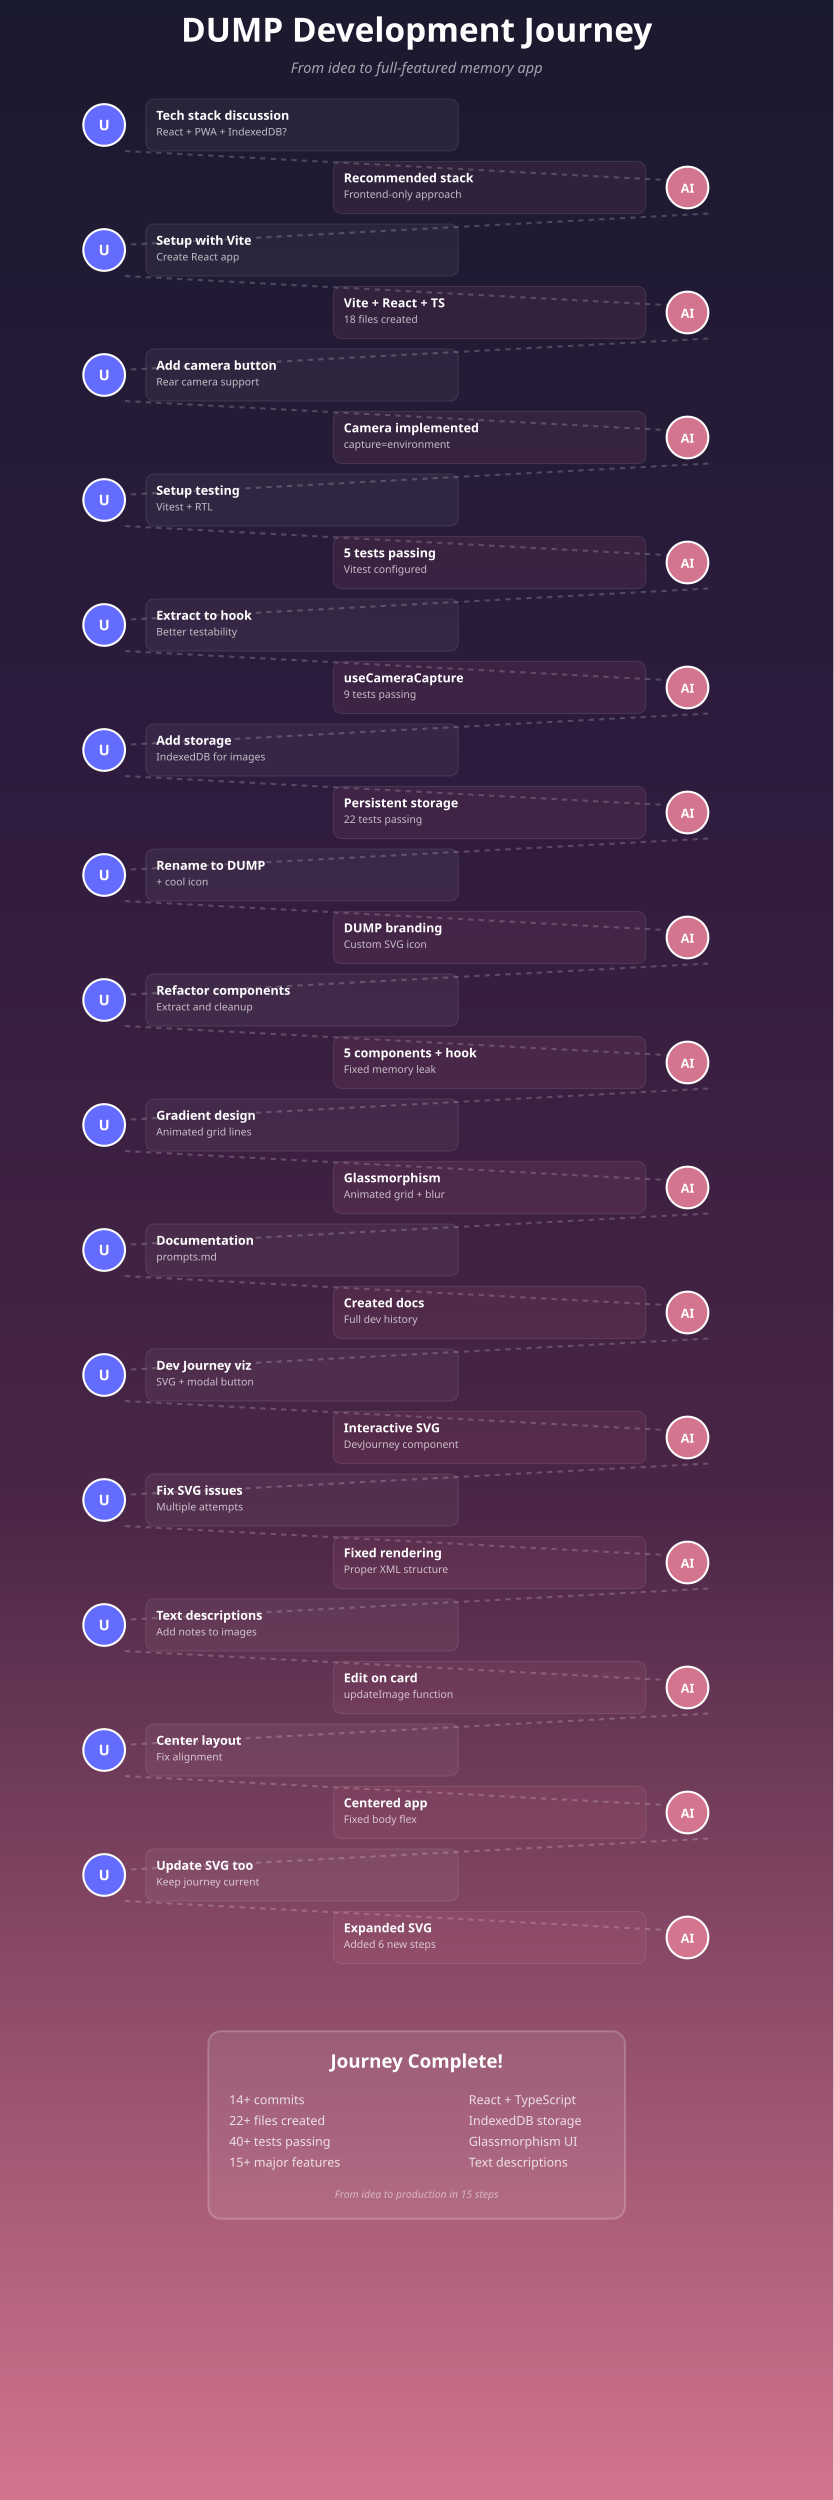
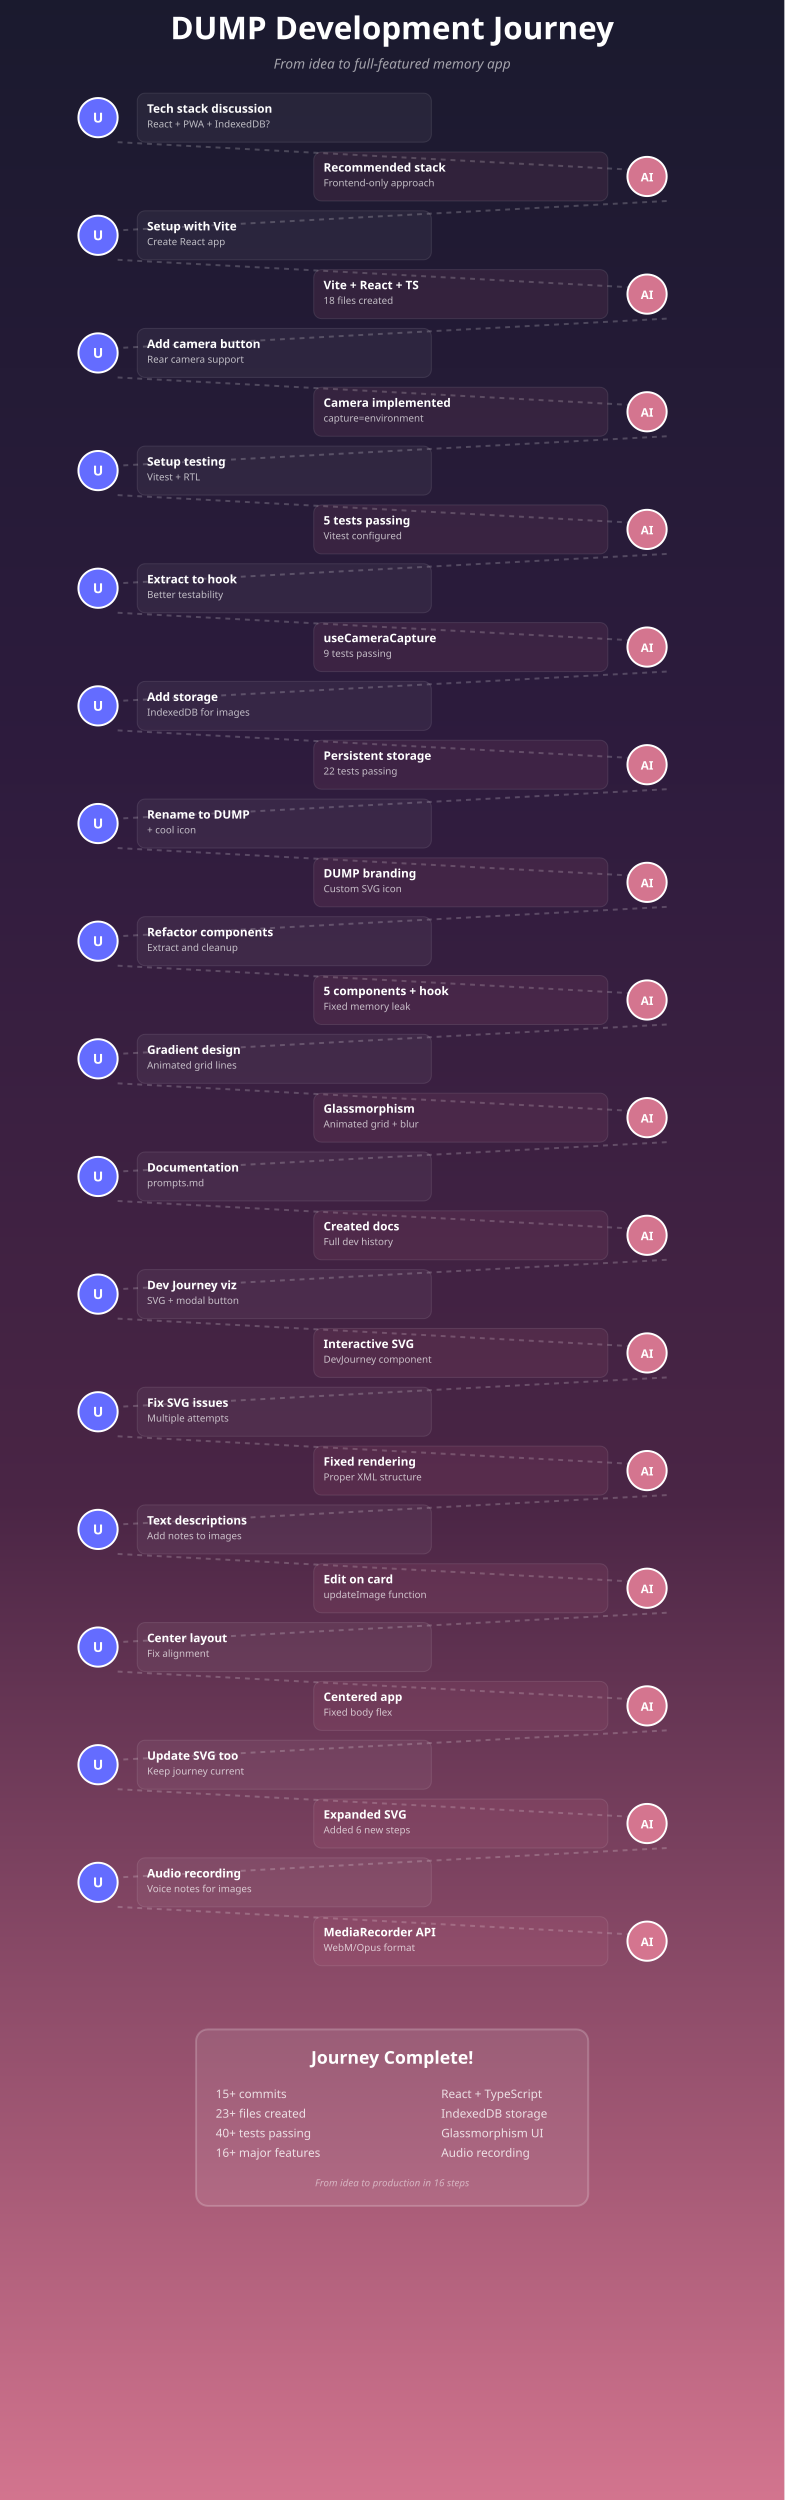
- <svg xmlns="http://www.w3.org/2000/svg" viewBox="0 0 800 2400" width="800" height="2400">
+ <svg xmlns="http://www.w3.org/2000/svg" viewBox="0 0 800 2550" width="800" height="2550">
  <defs>
    <linearGradient id="bgGradient" x1="0%" y1="0%" x2="0%" y2="100%">
      <stop offset="0%" style="stop-color:#1a1a2e;stop-opacity:1" />
      <stop offset="30%" style="stop-color:#2d1b3d;stop-opacity:1" />
      <stop offset="60%" style="stop-color:#4a2545;stop-opacity:1" />
      <stop offset="100%" style="stop-color:#d4758f;stop-opacity:1" />
    </linearGradient>
  </defs>
-   <rect width="800" height="2400" fill="url(#bgGradient)" />
+   <rect width="800" height="2550" fill="url(#bgGradient)" />
  <text x="400" y="40" font-size="32" font-weight="900" fill="#fff" text-anchor="middle" font-family="system-ui, sans-serif">
    DUMP Development Journey
  </text>
  <text x="400" y="70" font-size="14" fill="rgba(255,255,255,0.6)" text-anchor="middle" font-style="italic" font-family="system-ui, sans-serif">
    From idea to full-featured memory app
  </text>
  <g transform="translate(100, 120)">
    <circle r="20" fill="#646cff" stroke="#fff" stroke-width="2" />
    <text x="0" y="5" font-size="14" fill="#fff" text-anchor="middle" font-weight="bold" font-family="system-ui, sans-serif">U</text>
    <rect x="40" y="-25" width="300" height="50" rx="8" fill="rgba(255,255,255,0.05)" stroke="rgba(255,255,255,0.1)" />
    <text x="50" y="-5" font-size="12" fill="#fff" font-weight="600" font-family="system-ui, sans-serif">Tech stack discussion</text>
    <text x="50" y="10" font-size="10" fill="rgba(255,255,255,0.7)" font-family="system-ui, sans-serif">React + PWA + IndexedDB?</text>
  </g>
  <line x1="120" y1="145" x2="680" y2="175" stroke="rgba(255,255,255,0.2)" stroke-width="2" stroke-dasharray="5,5" />
  <g transform="translate(660, 180)">
    <circle r="20" fill="#d4758f" stroke="#fff" stroke-width="2" />
    <text x="0" y="5" font-size="12" fill="#fff" text-anchor="middle" font-weight="bold" font-family="system-ui, sans-serif">AI</text>
    <rect x="-340" y="-25" width="300" height="50" rx="8" fill="rgba(212,117,143,0.1)" stroke="rgba(255,255,255,0.1)" />
    <text x="-330" y="-5" font-size="12" fill="#fff" font-weight="600" font-family="system-ui, sans-serif">Recommended stack</text>
    <text x="-330" y="10" font-size="10" fill="rgba(255,255,255,0.7)" font-family="system-ui, sans-serif">Frontend-only approach</text>
  </g>
  <line x1="680" y1="205" x2="120" y2="235" stroke="rgba(255,255,255,0.2)" stroke-width="2" stroke-dasharray="5,5" />
  <g transform="translate(100, 240)">
    <circle r="20" fill="#646cff" stroke="#fff" stroke-width="2" />
    <text x="0" y="5" font-size="14" fill="#fff" text-anchor="middle" font-weight="bold" font-family="system-ui, sans-serif">U</text>
    <rect x="40" y="-25" width="300" height="50" rx="8" fill="rgba(255,255,255,0.05)" stroke="rgba(255,255,255,0.1)" />
    <text x="50" y="-5" font-size="12" fill="#fff" font-weight="600" font-family="system-ui, sans-serif">Setup with Vite</text>
    <text x="50" y="10" font-size="10" fill="rgba(255,255,255,0.7)" font-family="system-ui, sans-serif">Create React app</text>
  </g>
  <line x1="120" y1="265" x2="680" y2="295" stroke="rgba(255,255,255,0.2)" stroke-width="2" stroke-dasharray="5,5" />
  <g transform="translate(660, 300)">
    <circle r="20" fill="#d4758f" stroke="#fff" stroke-width="2" />
    <text x="0" y="5" font-size="12" fill="#fff" text-anchor="middle" font-weight="bold" font-family="system-ui, sans-serif">AI</text>
    <rect x="-340" y="-25" width="300" height="50" rx="8" fill="rgba(212,117,143,0.1)" stroke="rgba(255,255,255,0.1)" />
    <text x="-330" y="-5" font-size="12" fill="#fff" font-weight="600" font-family="system-ui, sans-serif">Vite + React + TS</text>
    <text x="-330" y="10" font-size="10" fill="rgba(255,255,255,0.7)" font-family="system-ui, sans-serif">18 files created</text>
  </g>
  <line x1="680" y1="325" x2="120" y2="355" stroke="rgba(255,255,255,0.2)" stroke-width="2" stroke-dasharray="5,5" />
  <g transform="translate(100, 360)">
    <circle r="20" fill="#646cff" stroke="#fff" stroke-width="2" />
    <text x="0" y="5" font-size="14" fill="#fff" text-anchor="middle" font-weight="bold" font-family="system-ui, sans-serif">U</text>
    <rect x="40" y="-25" width="300" height="50" rx="8" fill="rgba(255,255,255,0.05)" stroke="rgba(255,255,255,0.1)" />
    <text x="50" y="-5" font-size="12" fill="#fff" font-weight="600" font-family="system-ui, sans-serif">Add camera button</text>
    <text x="50" y="10" font-size="10" fill="rgba(255,255,255,0.7)" font-family="system-ui, sans-serif">Rear camera support</text>
  </g>
  <line x1="120" y1="385" x2="680" y2="415" stroke="rgba(255,255,255,0.2)" stroke-width="2" stroke-dasharray="5,5" />
  <g transform="translate(660, 420)">
    <circle r="20" fill="#d4758f" stroke="#fff" stroke-width="2" />
    <text x="0" y="5" font-size="12" fill="#fff" text-anchor="middle" font-weight="bold" font-family="system-ui, sans-serif">AI</text>
    <rect x="-340" y="-25" width="300" height="50" rx="8" fill="rgba(212,117,143,0.1)" stroke="rgba(255,255,255,0.1)" />
    <text x="-330" y="-5" font-size="12" fill="#fff" font-weight="600" font-family="system-ui, sans-serif">Camera implemented</text>
    <text x="-330" y="10" font-size="10" fill="rgba(255,255,255,0.7)" font-family="system-ui, sans-serif">capture=environment</text>
  </g>
  <line x1="680" y1="445" x2="120" y2="475" stroke="rgba(255,255,255,0.2)" stroke-width="2" stroke-dasharray="5,5" />
  <g transform="translate(100, 480)">
    <circle r="20" fill="#646cff" stroke="#fff" stroke-width="2" />
    <text x="0" y="5" font-size="14" fill="#fff" text-anchor="middle" font-weight="bold" font-family="system-ui, sans-serif">U</text>
    <rect x="40" y="-25" width="300" height="50" rx="8" fill="rgba(255,255,255,0.05)" stroke="rgba(255,255,255,0.1)" />
    <text x="50" y="-5" font-size="12" fill="#fff" font-weight="600" font-family="system-ui, sans-serif">Setup testing</text>
    <text x="50" y="10" font-size="10" fill="rgba(255,255,255,0.7)" font-family="system-ui, sans-serif">Vitest + RTL</text>
  </g>
  <line x1="120" y1="505" x2="680" y2="535" stroke="rgba(255,255,255,0.2)" stroke-width="2" stroke-dasharray="5,5" />
  <g transform="translate(660, 540)">
    <circle r="20" fill="#d4758f" stroke="#fff" stroke-width="2" />
    <text x="0" y="5" font-size="12" fill="#fff" text-anchor="middle" font-weight="bold" font-family="system-ui, sans-serif">AI</text>
    <rect x="-340" y="-25" width="300" height="50" rx="8" fill="rgba(212,117,143,0.1)" stroke="rgba(255,255,255,0.1)" />
    <text x="-330" y="-5" font-size="12" fill="#fff" font-weight="600" font-family="system-ui, sans-serif">5 tests passing</text>
    <text x="-330" y="10" font-size="10" fill="rgba(255,255,255,0.7)" font-family="system-ui, sans-serif">Vitest configured</text>
  </g>
  <line x1="680" y1="565" x2="120" y2="595" stroke="rgba(255,255,255,0.2)" stroke-width="2" stroke-dasharray="5,5" />
  <g transform="translate(100, 600)">
    <circle r="20" fill="#646cff" stroke="#fff" stroke-width="2" />
    <text x="0" y="5" font-size="14" fill="#fff" text-anchor="middle" font-weight="bold" font-family="system-ui, sans-serif">U</text>
    <rect x="40" y="-25" width="300" height="50" rx="8" fill="rgba(255,255,255,0.05)" stroke="rgba(255,255,255,0.1)" />
    <text x="50" y="-5" font-size="12" fill="#fff" font-weight="600" font-family="system-ui, sans-serif">Extract to hook</text>
    <text x="50" y="10" font-size="10" fill="rgba(255,255,255,0.7)" font-family="system-ui, sans-serif">Better testability</text>
  </g>
  <line x1="120" y1="625" x2="680" y2="655" stroke="rgba(255,255,255,0.2)" stroke-width="2" stroke-dasharray="5,5" />
  <g transform="translate(660, 660)">
    <circle r="20" fill="#d4758f" stroke="#fff" stroke-width="2" />
    <text x="0" y="5" font-size="12" fill="#fff" text-anchor="middle" font-weight="bold" font-family="system-ui, sans-serif">AI</text>
    <rect x="-340" y="-25" width="300" height="50" rx="8" fill="rgba(212,117,143,0.1)" stroke="rgba(255,255,255,0.1)" />
    <text x="-330" y="-5" font-size="12" fill="#fff" font-weight="600" font-family="system-ui, sans-serif">useCameraCapture</text>
    <text x="-330" y="10" font-size="10" fill="rgba(255,255,255,0.7)" font-family="system-ui, sans-serif">9 tests passing</text>
  </g>
  <line x1="680" y1="685" x2="120" y2="715" stroke="rgba(255,255,255,0.2)" stroke-width="2" stroke-dasharray="5,5" />
  <g transform="translate(100, 720)">
    <circle r="20" fill="#646cff" stroke="#fff" stroke-width="2" />
    <text x="0" y="5" font-size="14" fill="#fff" text-anchor="middle" font-weight="bold" font-family="system-ui, sans-serif">U</text>
    <rect x="40" y="-25" width="300" height="50" rx="8" fill="rgba(255,255,255,0.05)" stroke="rgba(255,255,255,0.1)" />
    <text x="50" y="-5" font-size="12" fill="#fff" font-weight="600" font-family="system-ui, sans-serif">Add storage</text>
    <text x="50" y="10" font-size="10" fill="rgba(255,255,255,0.7)" font-family="system-ui, sans-serif">IndexedDB for images</text>
  </g>
  <line x1="120" y1="745" x2="680" y2="775" stroke="rgba(255,255,255,0.2)" stroke-width="2" stroke-dasharray="5,5" />
  <g transform="translate(660, 780)">
    <circle r="20" fill="#d4758f" stroke="#fff" stroke-width="2" />
    <text x="0" y="5" font-size="12" fill="#fff" text-anchor="middle" font-weight="bold" font-family="system-ui, sans-serif">AI</text>
    <rect x="-340" y="-25" width="300" height="50" rx="8" fill="rgba(212,117,143,0.1)" stroke="rgba(255,255,255,0.1)" />
    <text x="-330" y="-5" font-size="12" fill="#fff" font-weight="600" font-family="system-ui, sans-serif">Persistent storage</text>
    <text x="-330" y="10" font-size="10" fill="rgba(255,255,255,0.7)" font-family="system-ui, sans-serif">22 tests passing</text>
  </g>
  <line x1="680" y1="805" x2="120" y2="835" stroke="rgba(255,255,255,0.2)" stroke-width="2" stroke-dasharray="5,5" />
  <g transform="translate(100, 840)">
    <circle r="20" fill="#646cff" stroke="#fff" stroke-width="2" />
    <text x="0" y="5" font-size="14" fill="#fff" text-anchor="middle" font-weight="bold" font-family="system-ui, sans-serif">U</text>
    <rect x="40" y="-25" width="300" height="50" rx="8" fill="rgba(255,255,255,0.05)" stroke="rgba(255,255,255,0.1)" />
    <text x="50" y="-5" font-size="12" fill="#fff" font-weight="600" font-family="system-ui, sans-serif">Rename to DUMP</text>
    <text x="50" y="10" font-size="10" fill="rgba(255,255,255,0.7)" font-family="system-ui, sans-serif">+ cool icon</text>
  </g>
  <line x1="120" y1="865" x2="680" y2="895" stroke="rgba(255,255,255,0.2)" stroke-width="2" stroke-dasharray="5,5" />
  <g transform="translate(660, 900)">
    <circle r="20" fill="#d4758f" stroke="#fff" stroke-width="2" />
    <text x="0" y="5" font-size="12" fill="#fff" text-anchor="middle" font-weight="bold" font-family="system-ui, sans-serif">AI</text>
    <rect x="-340" y="-25" width="300" height="50" rx="8" fill="rgba(212,117,143,0.1)" stroke="rgba(255,255,255,0.1)" />
    <text x="-330" y="-5" font-size="12" fill="#fff" font-weight="600" font-family="system-ui, sans-serif">DUMP branding</text>
    <text x="-330" y="10" font-size="10" fill="rgba(255,255,255,0.7)" font-family="system-ui, sans-serif">Custom SVG icon</text>
  </g>
  <line x1="680" y1="925" x2="120" y2="955" stroke="rgba(255,255,255,0.2)" stroke-width="2" stroke-dasharray="5,5" />
  <g transform="translate(100, 960)">
    <circle r="20" fill="#646cff" stroke="#fff" stroke-width="2" />
    <text x="0" y="5" font-size="14" fill="#fff" text-anchor="middle" font-weight="bold" font-family="system-ui, sans-serif">U</text>
    <rect x="40" y="-25" width="300" height="50" rx="8" fill="rgba(255,255,255,0.05)" stroke="rgba(255,255,255,0.1)" />
    <text x="50" y="-5" font-size="12" fill="#fff" font-weight="600" font-family="system-ui, sans-serif">Refactor components</text>
    <text x="50" y="10" font-size="10" fill="rgba(255,255,255,0.7)" font-family="system-ui, sans-serif">Extract and cleanup</text>
  </g>
  <line x1="120" y1="985" x2="680" y2="1015" stroke="rgba(255,255,255,0.2)" stroke-width="2" stroke-dasharray="5,5" />
  <g transform="translate(660, 1020)">
    <circle r="20" fill="#d4758f" stroke="#fff" stroke-width="2" />
    <text x="0" y="5" font-size="12" fill="#fff" text-anchor="middle" font-weight="bold" font-family="system-ui, sans-serif">AI</text>
    <rect x="-340" y="-25" width="300" height="50" rx="8" fill="rgba(212,117,143,0.1)" stroke="rgba(255,255,255,0.1)" />
    <text x="-330" y="-5" font-size="12" fill="#fff" font-weight="600" font-family="system-ui, sans-serif">5 components + hook</text>
    <text x="-330" y="10" font-size="10" fill="rgba(255,255,255,0.7)" font-family="system-ui, sans-serif">Fixed memory leak</text>
  </g>
  <line x1="680" y1="1045" x2="120" y2="1075" stroke="rgba(255,255,255,0.2)" stroke-width="2" stroke-dasharray="5,5" />
  <g transform="translate(100, 1080)">
    <circle r="20" fill="#646cff" stroke="#fff" stroke-width="2" />
    <text x="0" y="5" font-size="14" fill="#fff" text-anchor="middle" font-weight="bold" font-family="system-ui, sans-serif">U</text>
    <rect x="40" y="-25" width="300" height="50" rx="8" fill="rgba(255,255,255,0.05)" stroke="rgba(255,255,255,0.1)" />
    <text x="50" y="-5" font-size="12" fill="#fff" font-weight="600" font-family="system-ui, sans-serif">Gradient design</text>
    <text x="50" y="10" font-size="10" fill="rgba(255,255,255,0.7)" font-family="system-ui, sans-serif">Animated grid lines</text>
  </g>
  <line x1="120" y1="1105" x2="680" y2="1135" stroke="rgba(255,255,255,0.2)" stroke-width="2" stroke-dasharray="5,5" />
  <g transform="translate(660, 1140)">
    <circle r="20" fill="#d4758f" stroke="#fff" stroke-width="2" />
    <text x="0" y="5" font-size="12" fill="#fff" text-anchor="middle" font-weight="bold" font-family="system-ui, sans-serif">AI</text>
    <rect x="-340" y="-25" width="300" height="50" rx="8" fill="rgba(212,117,143,0.1)" stroke="rgba(255,255,255,0.1)" />
    <text x="-330" y="-5" font-size="12" fill="#fff" font-weight="600" font-family="system-ui, sans-serif">Glassmorphism</text>
    <text x="-330" y="10" font-size="10" fill="rgba(255,255,255,0.7)" font-family="system-ui, sans-serif">Animated grid + blur</text>
  </g>
  <line x1="680" y1="1165" x2="120" y2="1195" stroke="rgba(255,255,255,0.2)" stroke-width="2" stroke-dasharray="5,5" />
  <g transform="translate(100, 1200)">
    <circle r="20" fill="#646cff" stroke="#fff" stroke-width="2" />
    <text x="0" y="5" font-size="14" fill="#fff" text-anchor="middle" font-weight="bold" font-family="system-ui, sans-serif">U</text>
    <rect x="40" y="-25" width="300" height="50" rx="8" fill="rgba(255,255,255,0.05)" stroke="rgba(255,255,255,0.1)" />
    <text x="50" y="-5" font-size="12" fill="#fff" font-weight="600" font-family="system-ui, sans-serif">Documentation</text>
    <text x="50" y="10" font-size="10" fill="rgba(255,255,255,0.7)" font-family="system-ui, sans-serif">prompts.md</text>
  </g>
  <line x1="120" y1="1225" x2="680" y2="1255" stroke="rgba(255,255,255,0.2)" stroke-width="2" stroke-dasharray="5,5" />
  <g transform="translate(660, 1260)">
    <circle r="20" fill="#d4758f" stroke="#fff" stroke-width="2" />
    <text x="0" y="5" font-size="12" fill="#fff" text-anchor="middle" font-weight="bold" font-family="system-ui, sans-serif">AI</text>
    <rect x="-340" y="-25" width="300" height="50" rx="8" fill="rgba(212,117,143,0.1)" stroke="rgba(255,255,255,0.1)" />
    <text x="-330" y="-5" font-size="12" fill="#fff" font-weight="600" font-family="system-ui, sans-serif">Created docs</text>
    <text x="-330" y="10" font-size="10" fill="rgba(255,255,255,0.7)" font-family="system-ui, sans-serif">Full dev history</text>
  </g>
  <line x1="680" y1="1285" x2="120" y2="1315" stroke="rgba(255,255,255,0.2)" stroke-width="2" stroke-dasharray="5,5" />
  <g transform="translate(100, 1320)">
    <circle r="20" fill="#646cff" stroke="#fff" stroke-width="2" />
    <text x="0" y="5" font-size="14" fill="#fff" text-anchor="middle" font-weight="bold" font-family="system-ui, sans-serif">U</text>
    <rect x="40" y="-25" width="300" height="50" rx="8" fill="rgba(255,255,255,0.05)" stroke="rgba(255,255,255,0.1)" />
    <text x="50" y="-5" font-size="12" fill="#fff" font-weight="600" font-family="system-ui, sans-serif">Dev Journey viz</text>
    <text x="50" y="10" font-size="10" fill="rgba(255,255,255,0.7)" font-family="system-ui, sans-serif">SVG + modal button</text>
  </g>
  <line x1="120" y1="1345" x2="680" y2="1375" stroke="rgba(255,255,255,0.2)" stroke-width="2" stroke-dasharray="5,5" />
  <g transform="translate(660, 1380)">
    <circle r="20" fill="#d4758f" stroke="#fff" stroke-width="2" />
    <text x="0" y="5" font-size="12" fill="#fff" text-anchor="middle" font-weight="bold" font-family="system-ui, sans-serif">AI</text>
    <rect x="-340" y="-25" width="300" height="50" rx="8" fill="rgba(212,117,143,0.1)" stroke="rgba(255,255,255,0.1)" />
    <text x="-330" y="-5" font-size="12" fill="#fff" font-weight="600" font-family="system-ui, sans-serif">Interactive SVG</text>
    <text x="-330" y="10" font-size="10" fill="rgba(255,255,255,0.7)" font-family="system-ui, sans-serif">DevJourney component</text>
  </g>
  <line x1="680" y1="1405" x2="120" y2="1435" stroke="rgba(255,255,255,0.2)" stroke-width="2" stroke-dasharray="5,5" />
  <g transform="translate(100, 1440)">
    <circle r="20" fill="#646cff" stroke="#fff" stroke-width="2" />
    <text x="0" y="5" font-size="14" fill="#fff" text-anchor="middle" font-weight="bold" font-family="system-ui, sans-serif">U</text>
    <rect x="40" y="-25" width="300" height="50" rx="8" fill="rgba(255,255,255,0.05)" stroke="rgba(255,255,255,0.1)" />
    <text x="50" y="-5" font-size="12" fill="#fff" font-weight="600" font-family="system-ui, sans-serif">Fix SVG issues</text>
    <text x="50" y="10" font-size="10" fill="rgba(255,255,255,0.7)" font-family="system-ui, sans-serif">Multiple attempts</text>
  </g>
  <line x1="120" y1="1465" x2="680" y2="1495" stroke="rgba(255,255,255,0.2)" stroke-width="2" stroke-dasharray="5,5" />
  <g transform="translate(660, 1500)">
    <circle r="20" fill="#d4758f" stroke="#fff" stroke-width="2" />
    <text x="0" y="5" font-size="12" fill="#fff" text-anchor="middle" font-weight="bold" font-family="system-ui, sans-serif">AI</text>
    <rect x="-340" y="-25" width="300" height="50" rx="8" fill="rgba(212,117,143,0.1)" stroke="rgba(255,255,255,0.1)" />
    <text x="-330" y="-5" font-size="12" fill="#fff" font-weight="600" font-family="system-ui, sans-serif">Fixed rendering</text>
    <text x="-330" y="10" font-size="10" fill="rgba(255,255,255,0.7)" font-family="system-ui, sans-serif">Proper XML structure</text>
  </g>
  <line x1="680" y1="1525" x2="120" y2="1555" stroke="rgba(255,255,255,0.2)" stroke-width="2" stroke-dasharray="5,5" />
  <g transform="translate(100, 1560)">
    <circle r="20" fill="#646cff" stroke="#fff" stroke-width="2" />
    <text x="0" y="5" font-size="14" fill="#fff" text-anchor="middle" font-weight="bold" font-family="system-ui, sans-serif">U</text>
    <rect x="40" y="-25" width="300" height="50" rx="8" fill="rgba(255,255,255,0.05)" stroke="rgba(255,255,255,0.1)" />
    <text x="50" y="-5" font-size="12" fill="#fff" font-weight="600" font-family="system-ui, sans-serif">Text descriptions</text>
    <text x="50" y="10" font-size="10" fill="rgba(255,255,255,0.7)" font-family="system-ui, sans-serif">Add notes to images</text>
  </g>
  <line x1="120" y1="1585" x2="680" y2="1615" stroke="rgba(255,255,255,0.2)" stroke-width="2" stroke-dasharray="5,5" />
  <g transform="translate(660, 1620)">
    <circle r="20" fill="#d4758f" stroke="#fff" stroke-width="2" />
    <text x="0" y="5" font-size="12" fill="#fff" text-anchor="middle" font-weight="bold" font-family="system-ui, sans-serif">AI</text>
    <rect x="-340" y="-25" width="300" height="50" rx="8" fill="rgba(212,117,143,0.1)" stroke="rgba(255,255,255,0.1)" />
    <text x="-330" y="-5" font-size="12" fill="#fff" font-weight="600" font-family="system-ui, sans-serif">Edit on card</text>
    <text x="-330" y="10" font-size="10" fill="rgba(255,255,255,0.7)" font-family="system-ui, sans-serif">updateImage function</text>
  </g>
  <line x1="680" y1="1645" x2="120" y2="1675" stroke="rgba(255,255,255,0.2)" stroke-width="2" stroke-dasharray="5,5" />
  <g transform="translate(100, 1680)">
    <circle r="20" fill="#646cff" stroke="#fff" stroke-width="2" />
    <text x="0" y="5" font-size="14" fill="#fff" text-anchor="middle" font-weight="bold" font-family="system-ui, sans-serif">U</text>
    <rect x="40" y="-25" width="300" height="50" rx="8" fill="rgba(255,255,255,0.05)" stroke="rgba(255,255,255,0.1)" />
    <text x="50" y="-5" font-size="12" fill="#fff" font-weight="600" font-family="system-ui, sans-serif">Center layout</text>
    <text x="50" y="10" font-size="10" fill="rgba(255,255,255,0.7)" font-family="system-ui, sans-serif">Fix alignment</text>
  </g>
  <line x1="120" y1="1705" x2="680" y2="1735" stroke="rgba(255,255,255,0.2)" stroke-width="2" stroke-dasharray="5,5" />
  <g transform="translate(660, 1740)">
    <circle r="20" fill="#d4758f" stroke="#fff" stroke-width="2" />
    <text x="0" y="5" font-size="12" fill="#fff" text-anchor="middle" font-weight="bold" font-family="system-ui, sans-serif">AI</text>
    <rect x="-340" y="-25" width="300" height="50" rx="8" fill="rgba(212,117,143,0.1)" stroke="rgba(255,255,255,0.1)" />
    <text x="-330" y="-5" font-size="12" fill="#fff" font-weight="600" font-family="system-ui, sans-serif">Centered app</text>
    <text x="-330" y="10" font-size="10" fill="rgba(255,255,255,0.7)" font-family="system-ui, sans-serif">Fixed body flex</text>
  </g>
  <line x1="680" y1="1765" x2="120" y2="1795" stroke="rgba(255,255,255,0.2)" stroke-width="2" stroke-dasharray="5,5" />
  <g transform="translate(100, 1800)">
    <circle r="20" fill="#646cff" stroke="#fff" stroke-width="2" />
    <text x="0" y="5" font-size="14" fill="#fff" text-anchor="middle" font-weight="bold" font-family="system-ui, sans-serif">U</text>
    <rect x="40" y="-25" width="300" height="50" rx="8" fill="rgba(255,255,255,0.05)" stroke="rgba(255,255,255,0.1)" />
    <text x="50" y="-5" font-size="12" fill="#fff" font-weight="600" font-family="system-ui, sans-serif">Update SVG too</text>
    <text x="50" y="10" font-size="10" fill="rgba(255,255,255,0.7)" font-family="system-ui, sans-serif">Keep journey current</text>
  </g>
  <line x1="120" y1="1825" x2="680" y2="1855" stroke="rgba(255,255,255,0.2)" stroke-width="2" stroke-dasharray="5,5" />
  <g transform="translate(660, 1860)">
    <circle r="20" fill="#d4758f" stroke="#fff" stroke-width="2" />
    <text x="0" y="5" font-size="12" fill="#fff" text-anchor="middle" font-weight="bold" font-family="system-ui, sans-serif">AI</text>
    <rect x="-340" y="-25" width="300" height="50" rx="8" fill="rgba(212,117,143,0.1)" stroke="rgba(255,255,255,0.1)" />
    <text x="-330" y="-5" font-size="12" fill="#fff" font-weight="600" font-family="system-ui, sans-serif">Expanded SVG</text>
    <text x="-330" y="10" font-size="10" fill="rgba(255,255,255,0.7)" font-family="system-ui, sans-serif">Added 6 new steps</text>
  </g>
-   <rect x="200" y="1950" width="400" height="180" rx="12" fill="rgba(255,255,255,0.08)" stroke="rgba(255,255,255,0.2)" stroke-width="2" />
-   <text x="400" y="1985" font-size="18" font-weight="700" fill="#fff" text-anchor="middle" font-family="system-ui, sans-serif">Journey Complete!</text>
-   <text x="220" y="2020" font-size="12" fill="rgba(255,255,255,0.8)" font-family="system-ui, sans-serif">14+ commits</text>
-   <text x="220" y="2040" font-size="12" fill="rgba(255,255,255,0.8)" font-family="system-ui, sans-serif">22+ files created</text>
-   <text x="220" y="2060" font-size="12" fill="rgba(255,255,255,0.8)" font-family="system-ui, sans-serif">40+ tests passing</text>
-   <text x="220" y="2080" font-size="12" fill="rgba(255,255,255,0.8)" font-family="system-ui, sans-serif">15+ major features</text>
-   <text x="450" y="2020" font-size="12" fill="rgba(255,255,255,0.8)" font-family="system-ui, sans-serif">React + TypeScript</text>
-   <text x="450" y="2040" font-size="12" fill="rgba(255,255,255,0.8)" font-family="system-ui, sans-serif">IndexedDB storage</text>
-   <text x="450" y="2060" font-size="12" fill="rgba(255,255,255,0.8)" font-family="system-ui, sans-serif">Glassmorphism UI</text>
-   <text x="450" y="2080" font-size="12" fill="rgba(255,255,255,0.8)" font-family="system-ui, sans-serif">Text descriptions</text>
-   <text x="400" y="2110" font-size="10" fill="rgba(255,255,255,0.5)" text-anchor="middle" font-style="italic" font-family="system-ui, sans-serif">
-     From idea to production in 15 steps
+   <line x1="680" y1="1885" x2="120" y2="1915" stroke="rgba(255,255,255,0.2)" stroke-width="2" stroke-dasharray="5,5" />
+   <g transform="translate(100, 1920)">
+     <circle r="20" fill="#646cff" stroke="#fff" stroke-width="2" />
+     <text x="0" y="5" font-size="14" fill="#fff" text-anchor="middle" font-weight="bold" font-family="system-ui, sans-serif">U</text>
+     <rect x="40" y="-25" width="300" height="50" rx="8" fill="rgba(255,255,255,0.05)" stroke="rgba(255,255,255,0.1)" />
+     <text x="50" y="-5" font-size="12" fill="#fff" font-weight="600" font-family="system-ui, sans-serif">Audio recording</text>
+     <text x="50" y="10" font-size="10" fill="rgba(255,255,255,0.7)" font-family="system-ui, sans-serif">Voice notes for images</text>
+   </g>
+   <line x1="120" y1="1945" x2="680" y2="1975" stroke="rgba(255,255,255,0.2)" stroke-width="2" stroke-dasharray="5,5" />
+   <g transform="translate(660, 1980)">
+     <circle r="20" fill="#d4758f" stroke="#fff" stroke-width="2" />
+     <text x="0" y="5" font-size="12" fill="#fff" text-anchor="middle" font-weight="bold" font-family="system-ui, sans-serif">AI</text>
+     <rect x="-340" y="-25" width="300" height="50" rx="8" fill="rgba(212,117,143,0.1)" stroke="rgba(255,255,255,0.1)" />
+     <text x="-330" y="-5" font-size="12" fill="#fff" font-weight="600" font-family="system-ui, sans-serif">MediaRecorder API</text>
+     <text x="-330" y="10" font-size="10" fill="rgba(255,255,255,0.7)" font-family="system-ui, sans-serif">WebM/Opus format</text>
+   </g>
+   <rect x="200" y="2070" width="400" height="180" rx="12" fill="rgba(255,255,255,0.08)" stroke="rgba(255,255,255,0.2)" stroke-width="2" />
+   <text x="400" y="2105" font-size="18" font-weight="700" fill="#fff" text-anchor="middle" font-family="system-ui, sans-serif">Journey Complete!</text>
+   <text x="220" y="2140" font-size="12" fill="rgba(255,255,255,0.8)" font-family="system-ui, sans-serif">15+ commits</text>
+   <text x="220" y="2160" font-size="12" fill="rgba(255,255,255,0.8)" font-family="system-ui, sans-serif">23+ files created</text>
+   <text x="220" y="2180" font-size="12" fill="rgba(255,255,255,0.8)" font-family="system-ui, sans-serif">40+ tests passing</text>
+   <text x="220" y="2200" font-size="12" fill="rgba(255,255,255,0.8)" font-family="system-ui, sans-serif">16+ major features</text>
+   <text x="450" y="2140" font-size="12" fill="rgba(255,255,255,0.8)" font-family="system-ui, sans-serif">React + TypeScript</text>
+   <text x="450" y="2160" font-size="12" fill="rgba(255,255,255,0.8)" font-family="system-ui, sans-serif">IndexedDB storage</text>
+   <text x="450" y="2180" font-size="12" fill="rgba(255,255,255,0.8)" font-family="system-ui, sans-serif">Glassmorphism UI</text>
+   <text x="450" y="2200" font-size="12" fill="rgba(255,255,255,0.8)" font-family="system-ui, sans-serif">Audio recording</text>
+   <text x="400" y="2230" font-size="10" fill="rgba(255,255,255,0.5)" text-anchor="middle" font-style="italic" font-family="system-ui, sans-serif">
+     From idea to production in 16 steps
  </text>
</svg>
